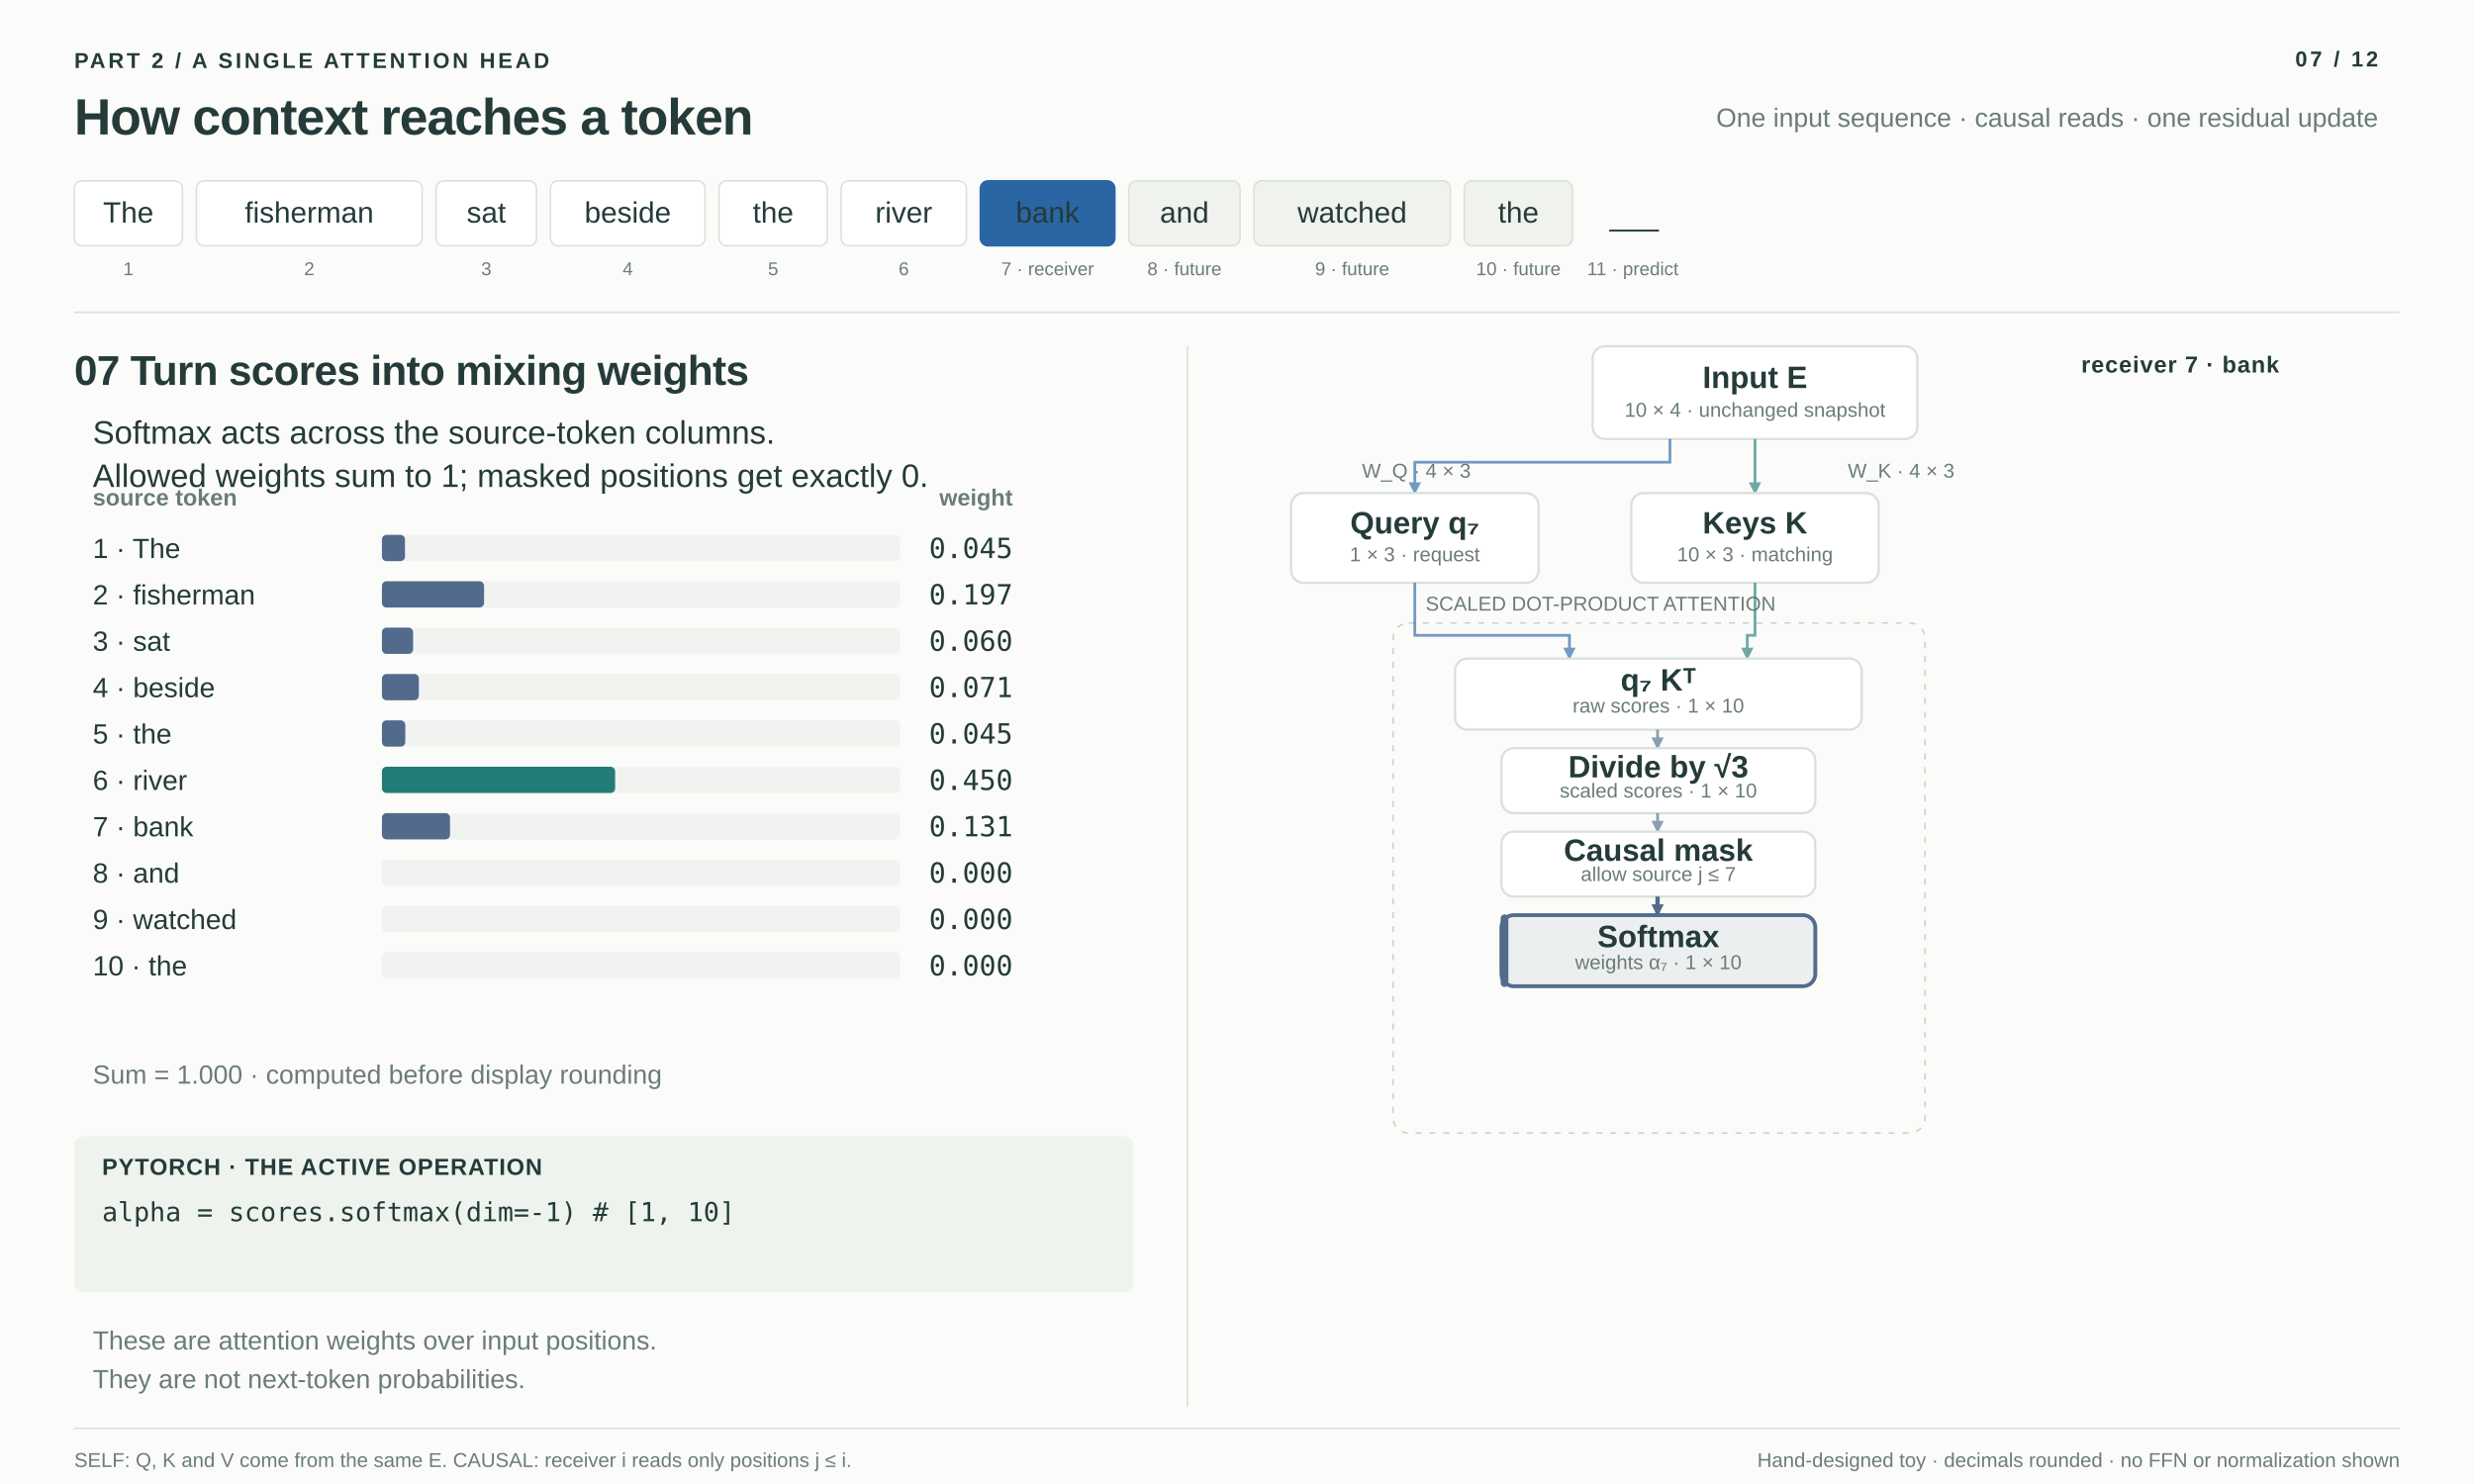
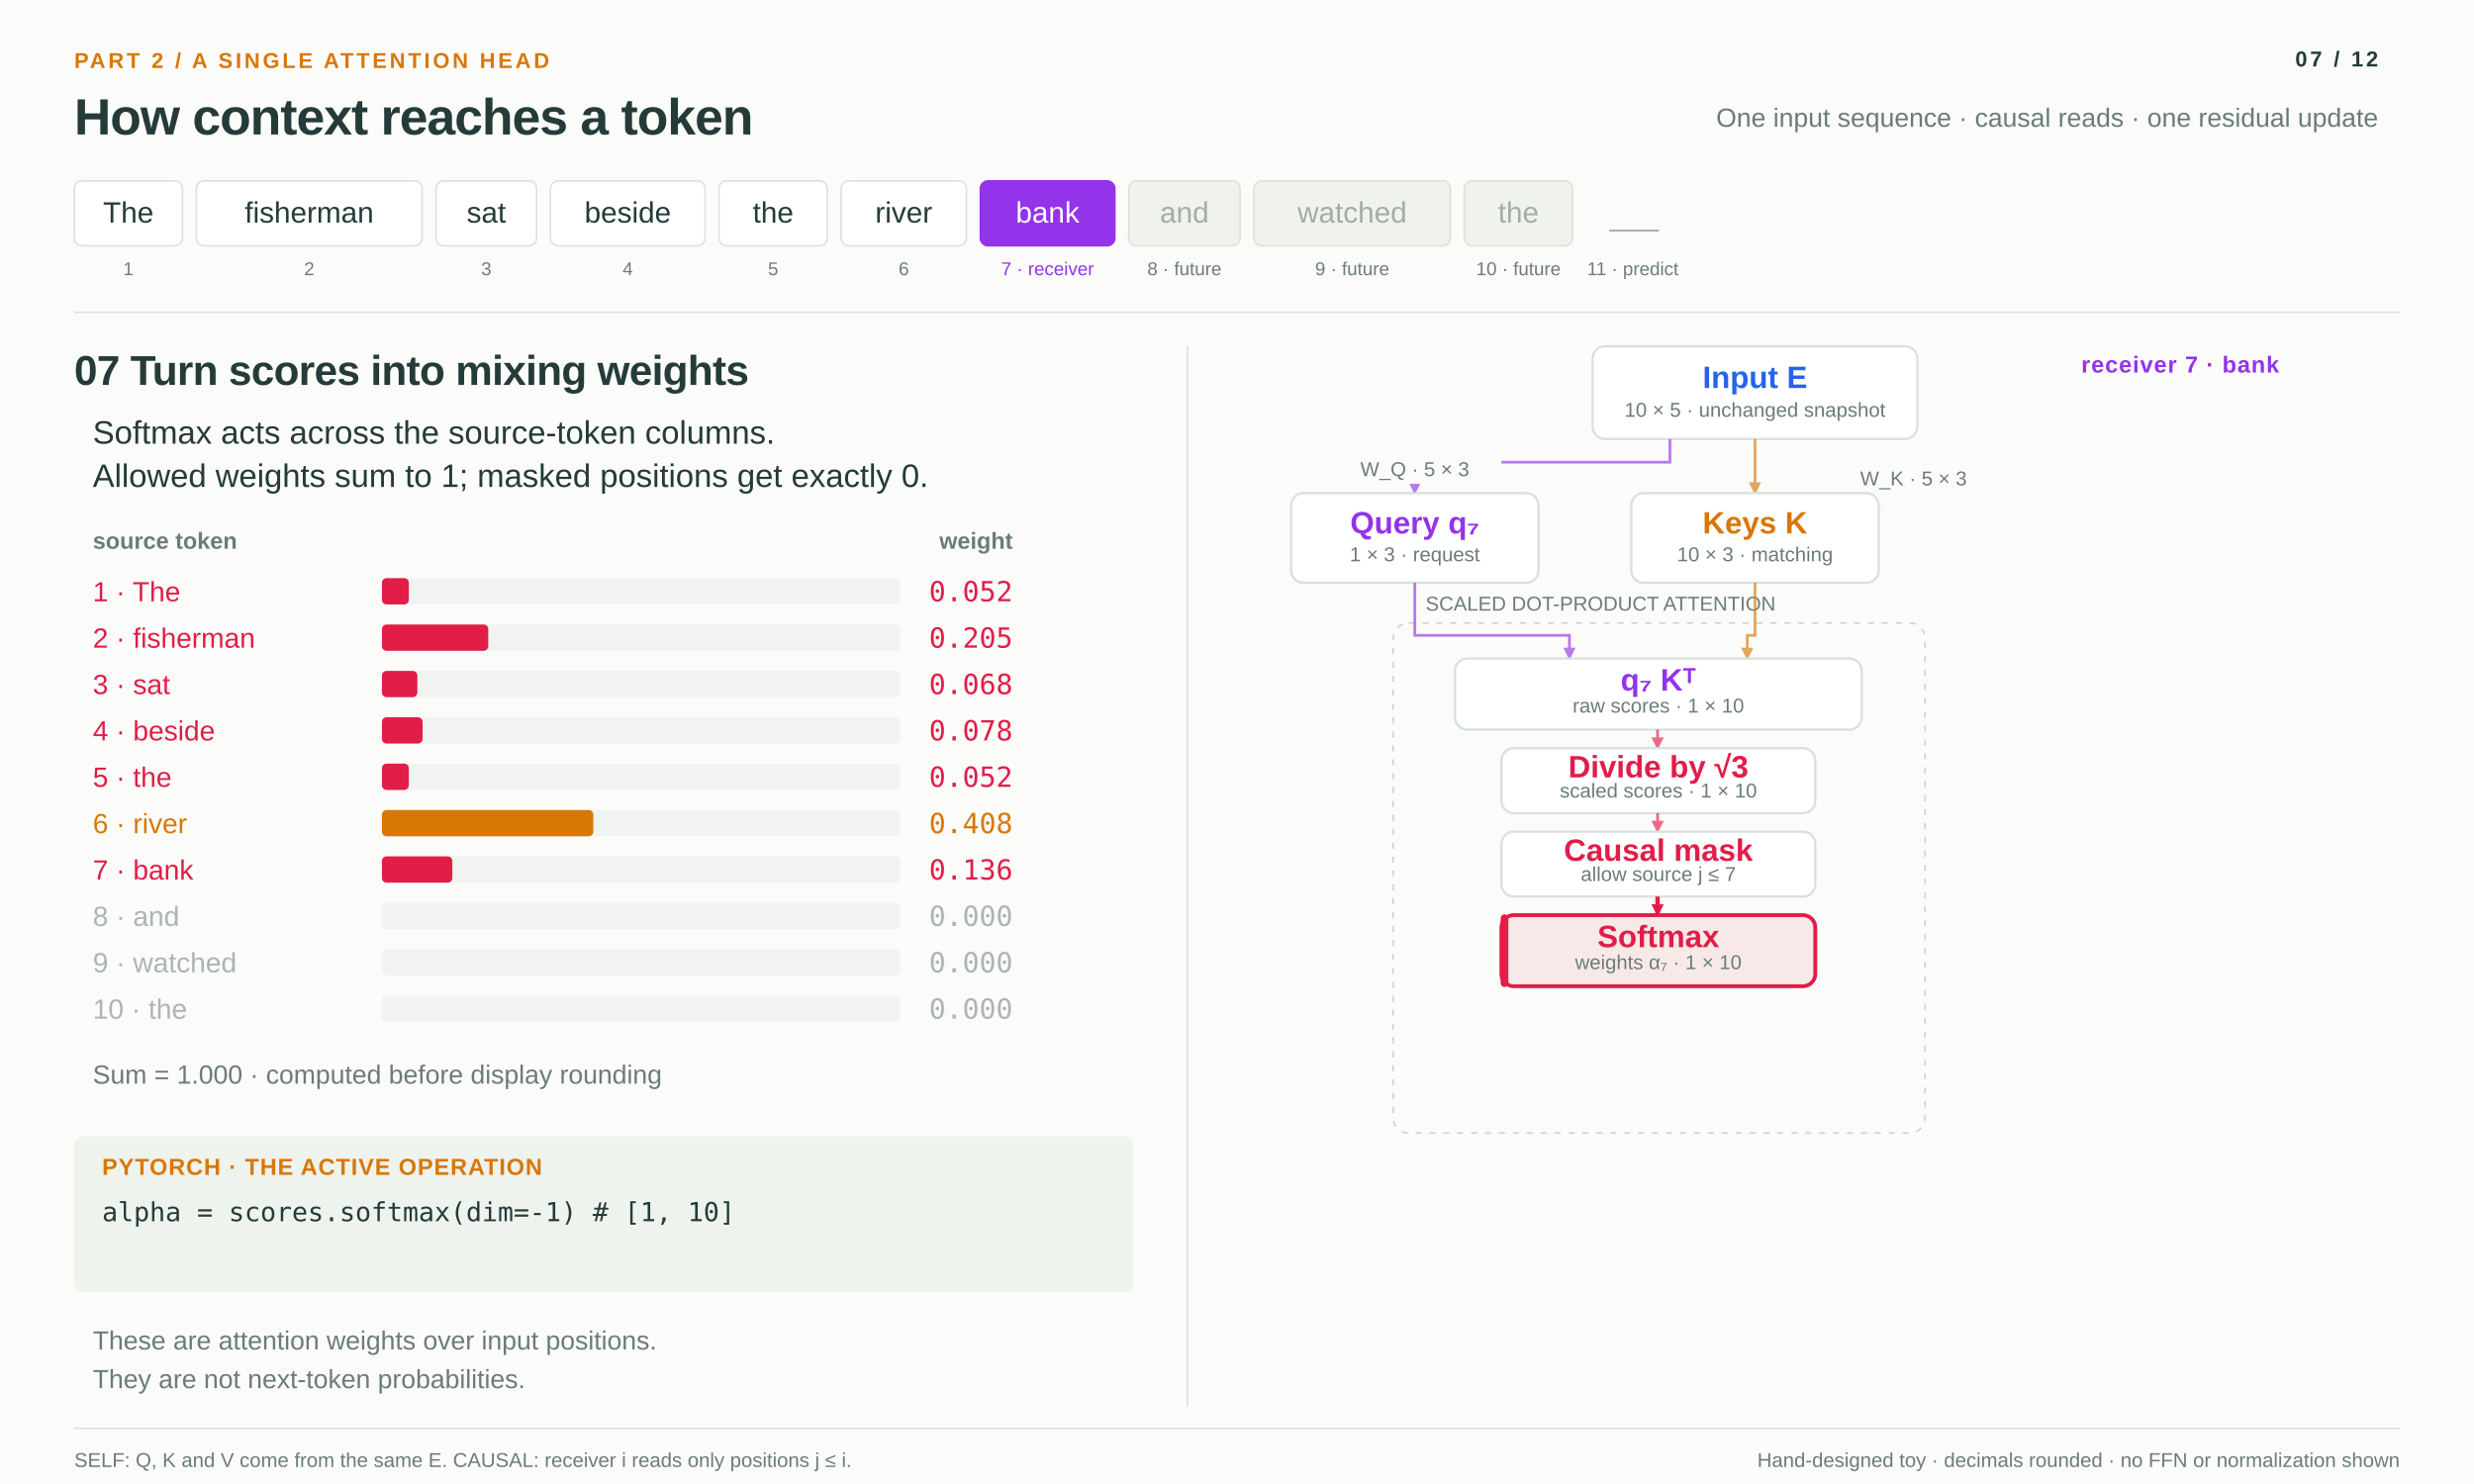
- <svg xmlns="http://www.w3.org/2000/svg" width="1600" height="960" viewBox="0 0 1600 960" role="img" aria-labelledby="stage-6-title stage-6-desc">
+ <svg xmlns="http://www.w3.org/2000/svg" id="stage-6-svg" width="1600" height="960" viewBox="0 0 1600 960" role="img" aria-labelledby="stage-6-title stage-6-desc">
  <defs>
    <marker id="stage-6-q" markerWidth="8" markerHeight="8" refX="7" refY="4" orient="auto" markerUnits="userSpaceOnUse">
-       <path d="M0 0 L8 4 L0 8 Z" fill="#2a65a4" />
+       <path d="M0 0 L8 4 L0 8 Z" fill="#9333ea" />
    </marker>
    <marker id="stage-6-k" markerWidth="8" markerHeight="8" refX="7" refY="4" orient="auto" markerUnits="userSpaceOnUse">
-       <path d="M0 0 L8 4 L0 8 Z" fill="#247c78" />
+       <path d="M0 0 L8 4 L0 8 Z" fill="#d97706" />
    </marker>
    <marker id="stage-6-v" markerWidth="8" markerHeight="8" refX="7" refY="4" orient="auto" markerUnits="userSpaceOnUse">
-       <path d="M0 0 L8 4 L0 8 Z" fill="#ae6825" />
+       <path d="M0 0 L8 4 L0 8 Z" fill="#0d9488" />
    </marker>
    <marker id="stage-6-a" markerWidth="8" markerHeight="8" refX="7" refY="4" orient="auto" markerUnits="userSpaceOnUse">
-       <path d="M0 0 L8 4 L0 8 Z" fill="#526b8c" />
+       <path d="M0 0 L8 4 L0 8 Z" fill="#e11d48" />
    </marker>
    <marker id="stage-6-m" markerWidth="8" markerHeight="8" refX="7" refY="4" orient="auto" markerUnits="userSpaceOnUse">
-       <path d="M0 0 L8 4 L0 8 Z" fill="#a36b2b" />
+       <path d="M0 0 L8 4 L0 8 Z" fill="#0d9488" />
    </marker>
    <marker id="stage-6-d" markerWidth="8" markerHeight="8" refX="7" refY="4" orient="auto" markerUnits="userSpaceOnUse">
-       <path d="M0 0 L8 4 L0 8 Z" fill="#357957" />
+       <path d="M0 0 L8 4 L0 8 Z" fill="#16a34a" />
    </marker>
    <marker id="stage-6-e" markerWidth="8" markerHeight="8" refX="7" refY="4" orient="auto" markerUnits="userSpaceOnUse">
-       <path d="M0 0 L8 4 L0 8 Z" fill="#485f59" />
+       <path d="M0 0 L8 4 L0 8 Z" fill="#2563eb" />
    </marker>
  </defs>
-   <style>text{font-family:'Avenir Next','Segoe UI',Arial,sans-serif;fill:#243b39}.eyebrow{font-size:14px;font-weight:700;letter-spacing:1.8px}.heading{font-size:33px;font-weight:600;letter-spacing:-.6px}.stage-title{font-size:27px;font-weight:600;letter-spacing:-.4px}.body{font-size:21px}.detail{font-size:17px;fill:#6b7c77}.axis{font-size:16px;fill:#6b7c77}.smallcap{font-size:15px;font-weight:700;letter-spacing:.6px}.formula{font-family:'STIX Two Text',Georgia,serif;font-size:26px}.number{font-family:'SFMono-Regular',Consolas,monospace;font-size:24px}.table-number{font-family:'SFMono-Regular',Consolas,monospace;font-size:18px}.table-label{font-size:18px}.table-head{font-size:15px;font-weight:600;fill:#6b7c77}.node-title{font-size:20px;font-weight:600}.node-caption{font-size:13px;fill:#6b7c77}.code{font-family:'SFMono-Regular',Consolas,monospace;font-size:17px}.token{font-size:19px}.position{font-size:12px;fill:#6b7c77}.tiny{font-size:13px;fill:#6b7c77}</style>
+   <style>#stage-6-svg text{font-family:'Avenir Next','Segoe UI',Arial,sans-serif;fill:#243b39}#stage-6-svg .eyebrow{font-size:14px;font-weight:700;letter-spacing:1.8px}#stage-6-svg .heading{font-size:33px;font-weight:600;letter-spacing:-.6px}#stage-6-svg .stage-title{font-size:27px;font-weight:600;letter-spacing:-.4px}#stage-6-svg .body{font-size:21px}#stage-6-svg .detail{font-size:17px;fill:#6b7c77}#stage-6-svg .axis{font-size:16px;fill:#6b7c77}#stage-6-svg .smallcap{font-size:15px;font-weight:700;letter-spacing:.6px}#stage-6-svg .formula{font-family:'STIX Two Text',Georgia,serif;font-size:26px}#stage-6-svg .number{font-family:'SFMono-Regular',Consolas,monospace;font-size:24px}#stage-6-svg .table-number{font-family:'SFMono-Regular',Consolas,monospace;font-size:18px}#stage-6-svg .table-label{font-size:18px}#stage-6-svg .table-head{font-size:15px;font-weight:600;fill:#6b7c77}#stage-6-svg .node-title{font-size:20px;font-weight:600}#stage-6-svg .node-caption{font-size:13px;fill:#6b7c77}#stage-6-svg .code{font-family:'SFMono-Regular',Consolas,monospace;font-size:17px}#stage-6-svg .token{font-size:19px}#stage-6-svg .position{font-size:12px;fill:#6b7c77}#stage-6-svg .tiny{font-size:13px;fill:#6b7c77}</style>
  <rect x="0" y="0" width="1600" height="960" rx="0" fill="#fbfcf9" stroke="none" />
-   <text x="48" y="44" class="eyebrow" fill="#247c78">PART 2 / A SINGLE ATTENTION HEAD</text>
+   <text x="48" y="44" class="eyebrow" style="fill:#d97706">PART 2 / A SINGLE ATTENTION HEAD</text>
  <text x="48" y="87" class="heading">How context reaches a token</text>
  <text x="1538" y="43" class="eyebrow" text-anchor="end">07 / 12</text>
  <text x="1538" y="82" class="detail" text-anchor="end">One input sequence · causal reads · one residual update</text>
  <rect x="48" y="117" width="70" height="42" rx="5" fill="white" stroke="#d8e1dc" />
-   <text x="83" y="144" class="token" text-anchor="middle" fill="#243b39">The</text>
+   <text x="83" y="144" class="token" text-anchor="middle" style="fill:#243b39">The</text>
  <text x="83" y="178" class="position" text-anchor="middle">1</text>
  <rect x="127" y="117" width="146" height="42" rx="5" fill="white" stroke="#d8e1dc" />
-   <text x="200" y="144" class="token" text-anchor="middle" fill="#243b39">fisherman</text>
+   <text x="200" y="144" class="token" text-anchor="middle" style="fill:#243b39">fisherman</text>
  <text x="200" y="178" class="position" text-anchor="middle">2</text>
  <rect x="282" y="117" width="65" height="42" rx="5" fill="white" stroke="#d8e1dc" />
-   <text x="314.5" y="144" class="token" text-anchor="middle" fill="#243b39">sat</text>
+   <text x="314.5" y="144" class="token" text-anchor="middle" style="fill:#243b39">sat</text>
  <text x="314.5" y="178" class="position" text-anchor="middle">3</text>
  <rect x="356" y="117" width="100" height="42" rx="5" fill="white" stroke="#d8e1dc" />
-   <text x="406" y="144" class="token" text-anchor="middle" fill="#243b39">beside</text>
+   <text x="406" y="144" class="token" text-anchor="middle" style="fill:#243b39">beside</text>
  <text x="406" y="178" class="position" text-anchor="middle">4</text>
  <rect x="465" y="117" width="70" height="42" rx="5" fill="white" stroke="#d8e1dc" />
-   <text x="500" y="144" class="token" text-anchor="middle" fill="#243b39">the</text>
+   <text x="500" y="144" class="token" text-anchor="middle" style="fill:#243b39">the</text>
  <text x="500" y="178" class="position" text-anchor="middle">5</text>
  <rect x="544" y="117" width="81" height="42" rx="5" fill="white" stroke="#d8e1dc" />
-   <text x="584.5" y="144" class="token" text-anchor="middle" fill="#243b39">river</text>
+   <text x="584.5" y="144" class="token" text-anchor="middle" style="fill:#243b39">river</text>
  <text x="584.5" y="178" class="position" text-anchor="middle">6</text>
-   <rect x="634" y="117" width="87" height="42" rx="5" fill="#2a65a4" stroke="#2a65a4" />
-   <text x="677.5" y="144" class="token" text-anchor="middle" fill="white">bank</text>
-   <text x="677.5" y="178" class="position" text-anchor="middle" fill="#2a65a4">7 · receiver</text>
+   <rect x="634" y="117" width="87" height="42" rx="5" fill="#9333ea" stroke="#9333ea" />
+   <text x="677.5" y="144" class="token" text-anchor="middle" style="fill:white">bank</text>
+   <text x="677.5" y="178" class="position" text-anchor="middle" style="fill:#9333ea">7 · receiver</text>
  <rect x="730" y="117" width="72" height="42" rx="5" fill="#f0f2ee" stroke="#d8e1dc" />
-   <text x="766" y="144" class="token" text-anchor="middle" fill="#a2ada6">and</text>
+   <text x="766" y="144" class="token" text-anchor="middle" style="fill:#a2ada6">and</text>
  <text x="766" y="178" class="position" text-anchor="middle">8 · future</text>
  <rect x="811" y="117" width="127" height="42" rx="5" fill="#f0f2ee" stroke="#d8e1dc" />
-   <text x="874.5" y="144" class="token" text-anchor="middle" fill="#a2ada6">watched</text>
+   <text x="874.5" y="144" class="token" text-anchor="middle" style="fill:#a2ada6">watched</text>
  <text x="874.5" y="178" class="position" text-anchor="middle">9 · future</text>
  <rect x="947" y="117" width="70" height="42" rx="5" fill="#f0f2ee" stroke="#d8e1dc" />
-   <text x="982" y="144" class="token" text-anchor="middle" fill="#a2ada6">the</text>
+   <text x="982" y="144" class="token" text-anchor="middle" style="fill:#a2ada6">the</text>
  <text x="982" y="178" class="position" text-anchor="middle">10 · future</text>
-   <text x="1041" y="146" class="token" fill="#a2ada6">___</text>
+   <text x="1041" y="146" class="token" style="fill:#a2ada6">___</text>
  <text x="1056" y="178" class="position" text-anchor="middle">11 · predict</text>
  <line x1="48" y1="202" x2="1552" y2="202" stroke="#d8e1dc" />
  <text x="48" y="249" class="stage-title">07   Turn scores into mixing weights</text>
  <text x="60" y="287" class="body">Softmax acts across the source-token columns.</text>
  <text x="60" y="315" class="body">Allowed weights sum to 1; masked positions get exactly 0.</text>
-   <text x="60" y="327" class="table-head">source token</text>
-   <text x="655" y="327" class="table-head" text-anchor="end">weight</text>
-   <text x="60" y="361" class="table-label" fill="#526b8c">1 · The</text>
-   <rect x="247" y="346" width="335" height="17" rx="3" fill="#f0f3ef" stroke="none" />
-   <rect x="247" y="346" width="14.928" height="17" rx="3" fill="#526b8c" stroke="none" />
-   <text x="655" y="361" class="table-number" text-anchor="end" fill="#526b8c">0.045</text>
-   <text x="60" y="391" class="table-label" fill="#526b8c">2 · fisherman</text>
-   <rect x="247" y="376" width="335" height="17" rx="3" fill="#f0f3ef" stroke="none" />
-   <rect x="247" y="376" width="66.057" height="17" rx="3" fill="#526b8c" stroke="none" />
-   <text x="655" y="391" class="table-number" text-anchor="end" fill="#526b8c">0.197</text>
-   <text x="60" y="421" class="table-label" fill="#526b8c">3 · sat</text>
-   <rect x="247" y="406" width="335" height="17" rx="3" fill="#f0f3ef" stroke="none" />
-   <rect x="247" y="406" width="20.156" height="17" rx="3" fill="#526b8c" stroke="none" />
-   <text x="655" y="421" class="table-number" text-anchor="end" fill="#526b8c">0.060</text>
-   <text x="60" y="451" class="table-label" fill="#526b8c">4 · beside</text>
-   <rect x="247" y="436" width="335" height="17" rx="3" fill="#f0f3ef" stroke="none" />
-   <rect x="247" y="436" width="23.885" height="17" rx="3" fill="#526b8c" stroke="none" />
-   <text x="655" y="451" class="table-number" text-anchor="end" fill="#526b8c">0.071</text>
-   <text x="60" y="481" class="table-label" fill="#526b8c">5 · the</text>
-   <rect x="247" y="466" width="335" height="17" rx="3" fill="#f0f3ef" stroke="none" />
-   <rect x="247" y="466" width="15.102" height="17" rx="3" fill="#526b8c" stroke="none" />
-   <text x="655" y="481" class="table-number" text-anchor="end" fill="#526b8c">0.045</text>
-   <text x="60" y="511" class="table-label" fill="#247c78">6 · river</text>
-   <rect x="247" y="496" width="335" height="17" rx="3" fill="#f0f3ef" stroke="none" />
-   <rect x="247" y="496" width="150.827" height="17" rx="3" fill="#247c78" stroke="none" />
-   <text x="655" y="511" class="table-number" text-anchor="end" fill="#247c78">0.450</text>
-   <text x="60" y="541" class="table-label" fill="#526b8c">7 · bank</text>
-   <rect x="247" y="526" width="335" height="17" rx="3" fill="#f0f3ef" stroke="none" />
-   <rect x="247" y="526" width="44.045" height="17" rx="3" fill="#526b8c" stroke="none" />
-   <text x="655" y="541" class="table-number" text-anchor="end" fill="#526b8c">0.131</text>
-   <text x="60" y="571" class="table-label" fill="#acb5b0">8 · and</text>
-   <rect x="247" y="556" width="335" height="17" rx="3" fill="#f0f3ef" stroke="none" />
-   <text x="655" y="571" class="table-number" text-anchor="end" fill="#acb5b0">0.000</text>
-   <text x="60" y="601" class="table-label" fill="#acb5b0">9 · watched</text>
-   <rect x="247" y="586" width="335" height="17" rx="3" fill="#f0f3ef" stroke="none" />
-   <text x="655" y="601" class="table-number" text-anchor="end" fill="#acb5b0">0.000</text>
-   <text x="60" y="631" class="table-label" fill="#acb5b0">10 · the</text>
-   <rect x="247" y="616" width="335" height="17" rx="3" fill="#f0f3ef" stroke="none" />
-   <text x="655" y="631" class="table-number" text-anchor="end" fill="#acb5b0">0.000</text>
+   <text x="60" y="355" class="table-head">source token</text>
+   <text x="655" y="355" class="table-head" text-anchor="end">weight</text>
+   <text x="60" y="389" class="table-label" style="fill:#e11d48">1 · The</text>
+   <rect x="247" y="374" width="335" height="17" rx="3" fill="#f0f3ef" stroke="none" />
+   <rect x="247" y="374" width="17.403" height="17" rx="3" fill="#e11d48" stroke="none" />
+   <text x="655" y="389" class="table-number" text-anchor="end" style="fill:#e11d48">0.052</text>
+   <text x="60" y="419" class="table-label" style="fill:#e11d48">2 · fisherman</text>
+   <rect x="247" y="404" width="335" height="17" rx="3" fill="#f0f3ef" stroke="none" />
+   <rect x="247" y="404" width="68.768" height="17" rx="3" fill="#e11d48" stroke="none" />
+   <text x="655" y="419" class="table-number" text-anchor="end" style="fill:#e11d48">0.205</text>
+   <text x="60" y="449" class="table-label" style="fill:#e11d48">3 · sat</text>
+   <rect x="247" y="434" width="335" height="17" rx="3" fill="#f0f3ef" stroke="none" />
+   <rect x="247" y="434" width="22.908" height="17" rx="3" fill="#e11d48" stroke="none" />
+   <text x="655" y="449" class="table-number" text-anchor="end" style="fill:#e11d48">0.068</text>
+   <text x="60" y="479" class="table-label" style="fill:#e11d48">4 · beside</text>
+   <rect x="247" y="464" width="335" height="17" rx="3" fill="#f0f3ef" stroke="none" />
+   <rect x="247" y="464" width="26.282" height="17" rx="3" fill="#e11d48" stroke="none" />
+   <text x="655" y="479" class="table-number" text-anchor="end" style="fill:#e11d48">0.078</text>
+   <text x="60" y="509" class="table-label" style="fill:#e11d48">5 · the</text>
+   <rect x="247" y="494" width="335" height="17" rx="3" fill="#f0f3ef" stroke="none" />
+   <rect x="247" y="494" width="17.403" height="17" rx="3" fill="#e11d48" stroke="none" />
+   <text x="655" y="509" class="table-number" text-anchor="end" style="fill:#e11d48">0.052</text>
+   <text x="60" y="539" class="table-label" style="fill:#d97706">6 · river</text>
+   <rect x="247" y="524" width="335" height="17" rx="3" fill="#f0f3ef" stroke="none" />
+   <rect x="247" y="524" width="136.7" height="17" rx="3" fill="#d97706" stroke="none" />
+   <text x="655" y="539" class="table-number" text-anchor="end" style="fill:#d97706">0.408</text>
+   <text x="60" y="569" class="table-label" style="fill:#e11d48">7 · bank</text>
+   <rect x="247" y="554" width="335" height="17" rx="3" fill="#f0f3ef" stroke="none" />
+   <rect x="247" y="554" width="45.536" height="17" rx="3" fill="#e11d48" stroke="none" />
+   <text x="655" y="569" class="table-number" text-anchor="end" style="fill:#e11d48">0.136</text>
+   <text x="60" y="599" class="table-label" style="fill:#acb5b0">8 · and</text>
+   <rect x="247" y="584" width="335" height="17" rx="3" fill="#f0f3ef" stroke="none" />
+   <text x="655" y="599" class="table-number" text-anchor="end" style="fill:#acb5b0">0.000</text>
+   <text x="60" y="629" class="table-label" style="fill:#acb5b0">9 · watched</text>
+   <rect x="247" y="614" width="335" height="17" rx="3" fill="#f0f3ef" stroke="none" />
+   <text x="655" y="629" class="table-number" text-anchor="end" style="fill:#acb5b0">0.000</text>
+   <text x="60" y="659" class="table-label" style="fill:#acb5b0">10 · the</text>
+   <rect x="247" y="644" width="335" height="17" rx="3" fill="#f0f3ef" stroke="none" />
+   <text x="655" y="659" class="table-number" text-anchor="end" style="fill:#acb5b0">0.000</text>
  <text x="60" y="701" class="detail">Sum = 1.000 · computed before display rounding</text>
  <rect x="48" y="735" width="685" height="101" rx="6" fill="#eef3ee" stroke="none" />
-   <text x="66" y="760" class="smallcap" fill="#247c78">PYTORCH · THE ACTIVE OPERATION</text>
+   <text x="66" y="760" class="smallcap" style="fill:#d97706">PYTORCH · THE ACTIVE OPERATION</text>
  <text x="66" y="790" class="code">alpha = scores.softmax(dim=-1)  # [1, 10]</text>
  <text x="60" y="873" class="detail">These are attention weights over input positions.</text>
  <text x="60" y="898" class="detail">They are not next-token probabilities.</text>
  <line x1="768" y1="224" x2="768" y2="910" stroke="#d8e1dc" />
  <g class="node" data-node="input">
    <rect x="1030" y="224" width="210" height="60" rx="8" fill="#ffffff" stroke="#d8e1dc" stroke-width="1.5" />
-     <text x="1135" y="251" class="node-title" text-anchor="middle" fill="#485f59">Input E</text>
-     <text x="1135" y="269.6" class="node-caption" text-anchor="middle">10 × 4 · unchanged snapshot</text>
+     <text x="1135" y="251" class="node-title" text-anchor="middle" style="fill:#2563eb">Input E</text>
+     <text x="1135" y="269.6" class="node-caption" text-anchor="middle">10 × 5 · unchanged snapshot</text>
  </g>
-   <text x="1474" y="241" class="smallcap" fill="#2a65a4" text-anchor="end">receiver 7 · bank</text>
-   <path d="M1080 284 V299 H915 V319" fill="none" stroke="#2a65a4" stroke-width="1.8" opacity="0.65" marker-end="url(#stage-6-q)" />
-   <path d="M1135 284 V319" fill="none" stroke="#247c78" stroke-width="1.8" opacity="0.65" marker-end="url(#stage-6-k)" />
-   <text x="916" y="309" class="tiny" text-anchor="middle">W_Q · 4 × 3</text>
-   <text x="1195" y="309" class="tiny">W_K · 4 × 3</text>
+   <text x="1474" y="241" class="smallcap" style="fill:#9333ea" text-anchor="end">receiver 7 · bank</text>
+   <path d="M1080 284 V299 H915 V319" fill="none" stroke="#9333ea" stroke-width="1.8" opacity="0.65" marker-end="url(#stage-6-q)" />
+   <path d="M1135 284 V319" fill="none" stroke="#d97706" stroke-width="1.8" opacity="0.65" marker-end="url(#stage-6-k)" />
+   <rect x="859" y="292" width="112" height="21" rx="0" fill="#fbfcf9" stroke="none" />
+   <text x="915" y="308" class="tiny" text-anchor="middle">W_Q · 5 × 3</text>
+   <text x="1203" y="314" class="tiny">W_K · 5 × 3</text>
  <g class="node" data-node="q">
    <rect x="835" y="319" width="160" height="58" rx="8" fill="#ffffff" stroke="#d8e1dc" stroke-width="1.5" />
-     <text x="915" y="345.1" class="node-title" text-anchor="middle" fill="#2a65a4">Query q₇</text>
+     <text x="915" y="345.1" class="node-title" text-anchor="middle" style="fill:#9333ea">Query q₇</text>
    <text x="915" y="363.08" class="node-caption" text-anchor="middle">1 × 3 · request</text>
  </g>
  <g class="node" data-node="k">
    <rect x="1055" y="319" width="160" height="58" rx="8" fill="#ffffff" stroke="#d8e1dc" stroke-width="1.5" />
-     <text x="1135" y="345.1" class="node-title" text-anchor="middle" fill="#247c78">Keys K</text>
+     <text x="1135" y="345.1" class="node-title" text-anchor="middle" style="fill:#d97706">Keys K</text>
    <text x="1135" y="363.08" class="node-caption" text-anchor="middle">10 × 3 · matching</text>
  </g>
  <rect x="901" y="403" width="344" height="330" rx="10" fill="none" stroke="#c6d3cb" stroke-dasharray="4 5" />
  <text x="922" y="395" class="tiny">SCALED DOT-PRODUCT ATTENTION</text>
-   <path d="M915 377 V411 H1015 V426" fill="none" stroke="#2a65a4" stroke-width="1.8" opacity="0.65" marker-end="url(#stage-6-q)" />
-   <path d="M1135 377 V411 H1130 V426" fill="none" stroke="#247c78" stroke-width="1.8" opacity="0.65" marker-end="url(#stage-6-k)" />
+   <path d="M915 377 V411 H1015 V426" fill="none" stroke="#9333ea" stroke-width="1.8" opacity="0.65" marker-end="url(#stage-6-q)" />
+   <path d="M1135 377 V411 H1130 V426" fill="none" stroke="#d97706" stroke-width="1.8" opacity="0.65" marker-end="url(#stage-6-k)" />
  <g class="node" data-node="score">
    <rect x="941" y="426" width="263" height="46" rx="8" fill="#ffffff" stroke="#d8e1dc" stroke-width="1.5" />
-     <text x="1072.5" y="446.7" class="node-title" text-anchor="middle" fill="#2a65a4">q₇ Kᵀ</text>
+     <text x="1072.5" y="446.7" class="node-title" text-anchor="middle" style="fill:#9333ea">q₇ Kᵀ</text>
    <text x="1072.5" y="460.96" class="node-caption" text-anchor="middle">raw scores · 1 × 10</text>
  </g>
-   <path d="M1072 472 V484" fill="none" stroke="#526b8c" stroke-width="1.8" opacity="0.65" marker-end="url(#stage-6-a)" />
+   <path d="M1072 472 V484" fill="none" stroke="#e11d48" stroke-width="1.8" opacity="0.65" marker-end="url(#stage-6-a)" />
  <g class="node" data-node="scale">
    <rect x="971" y="484" width="203" height="42" rx="8" fill="#ffffff" stroke="#d8e1dc" stroke-width="1.5" />
-     <text x="1072.5" y="502.9" class="node-title" text-anchor="middle" fill="#526b8c">Divide by √3</text>
+     <text x="1072.5" y="502.9" class="node-title" text-anchor="middle" style="fill:#e11d48">Divide by √3</text>
    <text x="1072.5" y="515.92" class="node-caption" text-anchor="middle">scaled scores · 1 × 10</text>
  </g>
-   <path d="M1072 526 V538" fill="none" stroke="#526b8c" stroke-width="1.8" opacity="0.65" marker-end="url(#stage-6-a)" />
+   <path d="M1072 526 V538" fill="none" stroke="#e11d48" stroke-width="1.8" opacity="0.65" marker-end="url(#stage-6-a)" />
  <g class="node" data-node="mask">
    <rect x="971" y="538" width="203" height="42" rx="8" fill="#ffffff" stroke="#d8e1dc" stroke-width="1.5" />
-     <text x="1072.5" y="556.9" class="node-title" text-anchor="middle" fill="#526b8c">Causal mask</text>
+     <text x="1072.5" y="556.9" class="node-title" text-anchor="middle" style="fill:#e11d48">Causal mask</text>
    <text x="1072.5" y="569.92" class="node-caption" text-anchor="middle">allow source j ≤ 7</text>
  </g>
-   <path d="M1072 580 V592" fill="none" stroke="#526b8c" stroke-width="2.8" opacity="1" marker-end="url(#stage-6-a)" />
+   <path d="M1072 580 V592" fill="none" stroke="#e11d48" stroke-width="2.8" opacity="1" marker-end="url(#stage-6-a)" />
  <g class="node" data-node="weights">
-     <rect x="971" y="592" width="203" height="46" rx="8" fill="#526b8c15" stroke="#526b8c" stroke-width="2.5" />
-     <rect x="971" y="592" width="4" height="46" rx="2" fill="#526b8c" stroke="#526b8c" />
-     <text x="1072.5" y="612.7" class="node-title" text-anchor="middle" fill="#526b8c">Softmax</text>
+     <rect x="971" y="592" width="203" height="46" rx="8" fill="#e11d4815" stroke="#e11d48" stroke-width="2.5" />
+     <rect x="971" y="592" width="4" height="46" rx="2" fill="#e11d48" stroke="#e11d48" />
+     <text x="1072.5" y="612.7" class="node-title" text-anchor="middle" style="fill:#e11d48">Softmax</text>
    <text x="1072.5" y="626.96" class="node-caption" text-anchor="middle">weights α₇ · 1 × 10</text>
  </g>
  <line x1="48" y1="924" x2="1552" y2="924" stroke="#d8e1dc" />
  <text x="48" y="949" class="tiny">SELF: Q, K and V come from the same E.   CAUSAL: receiver i reads only positions j ≤ i.</text>
  <text x="1552" y="949" class="tiny" text-anchor="end">Hand-designed toy · decimals rounded · no FFN or normalization shown</text>
</svg>
